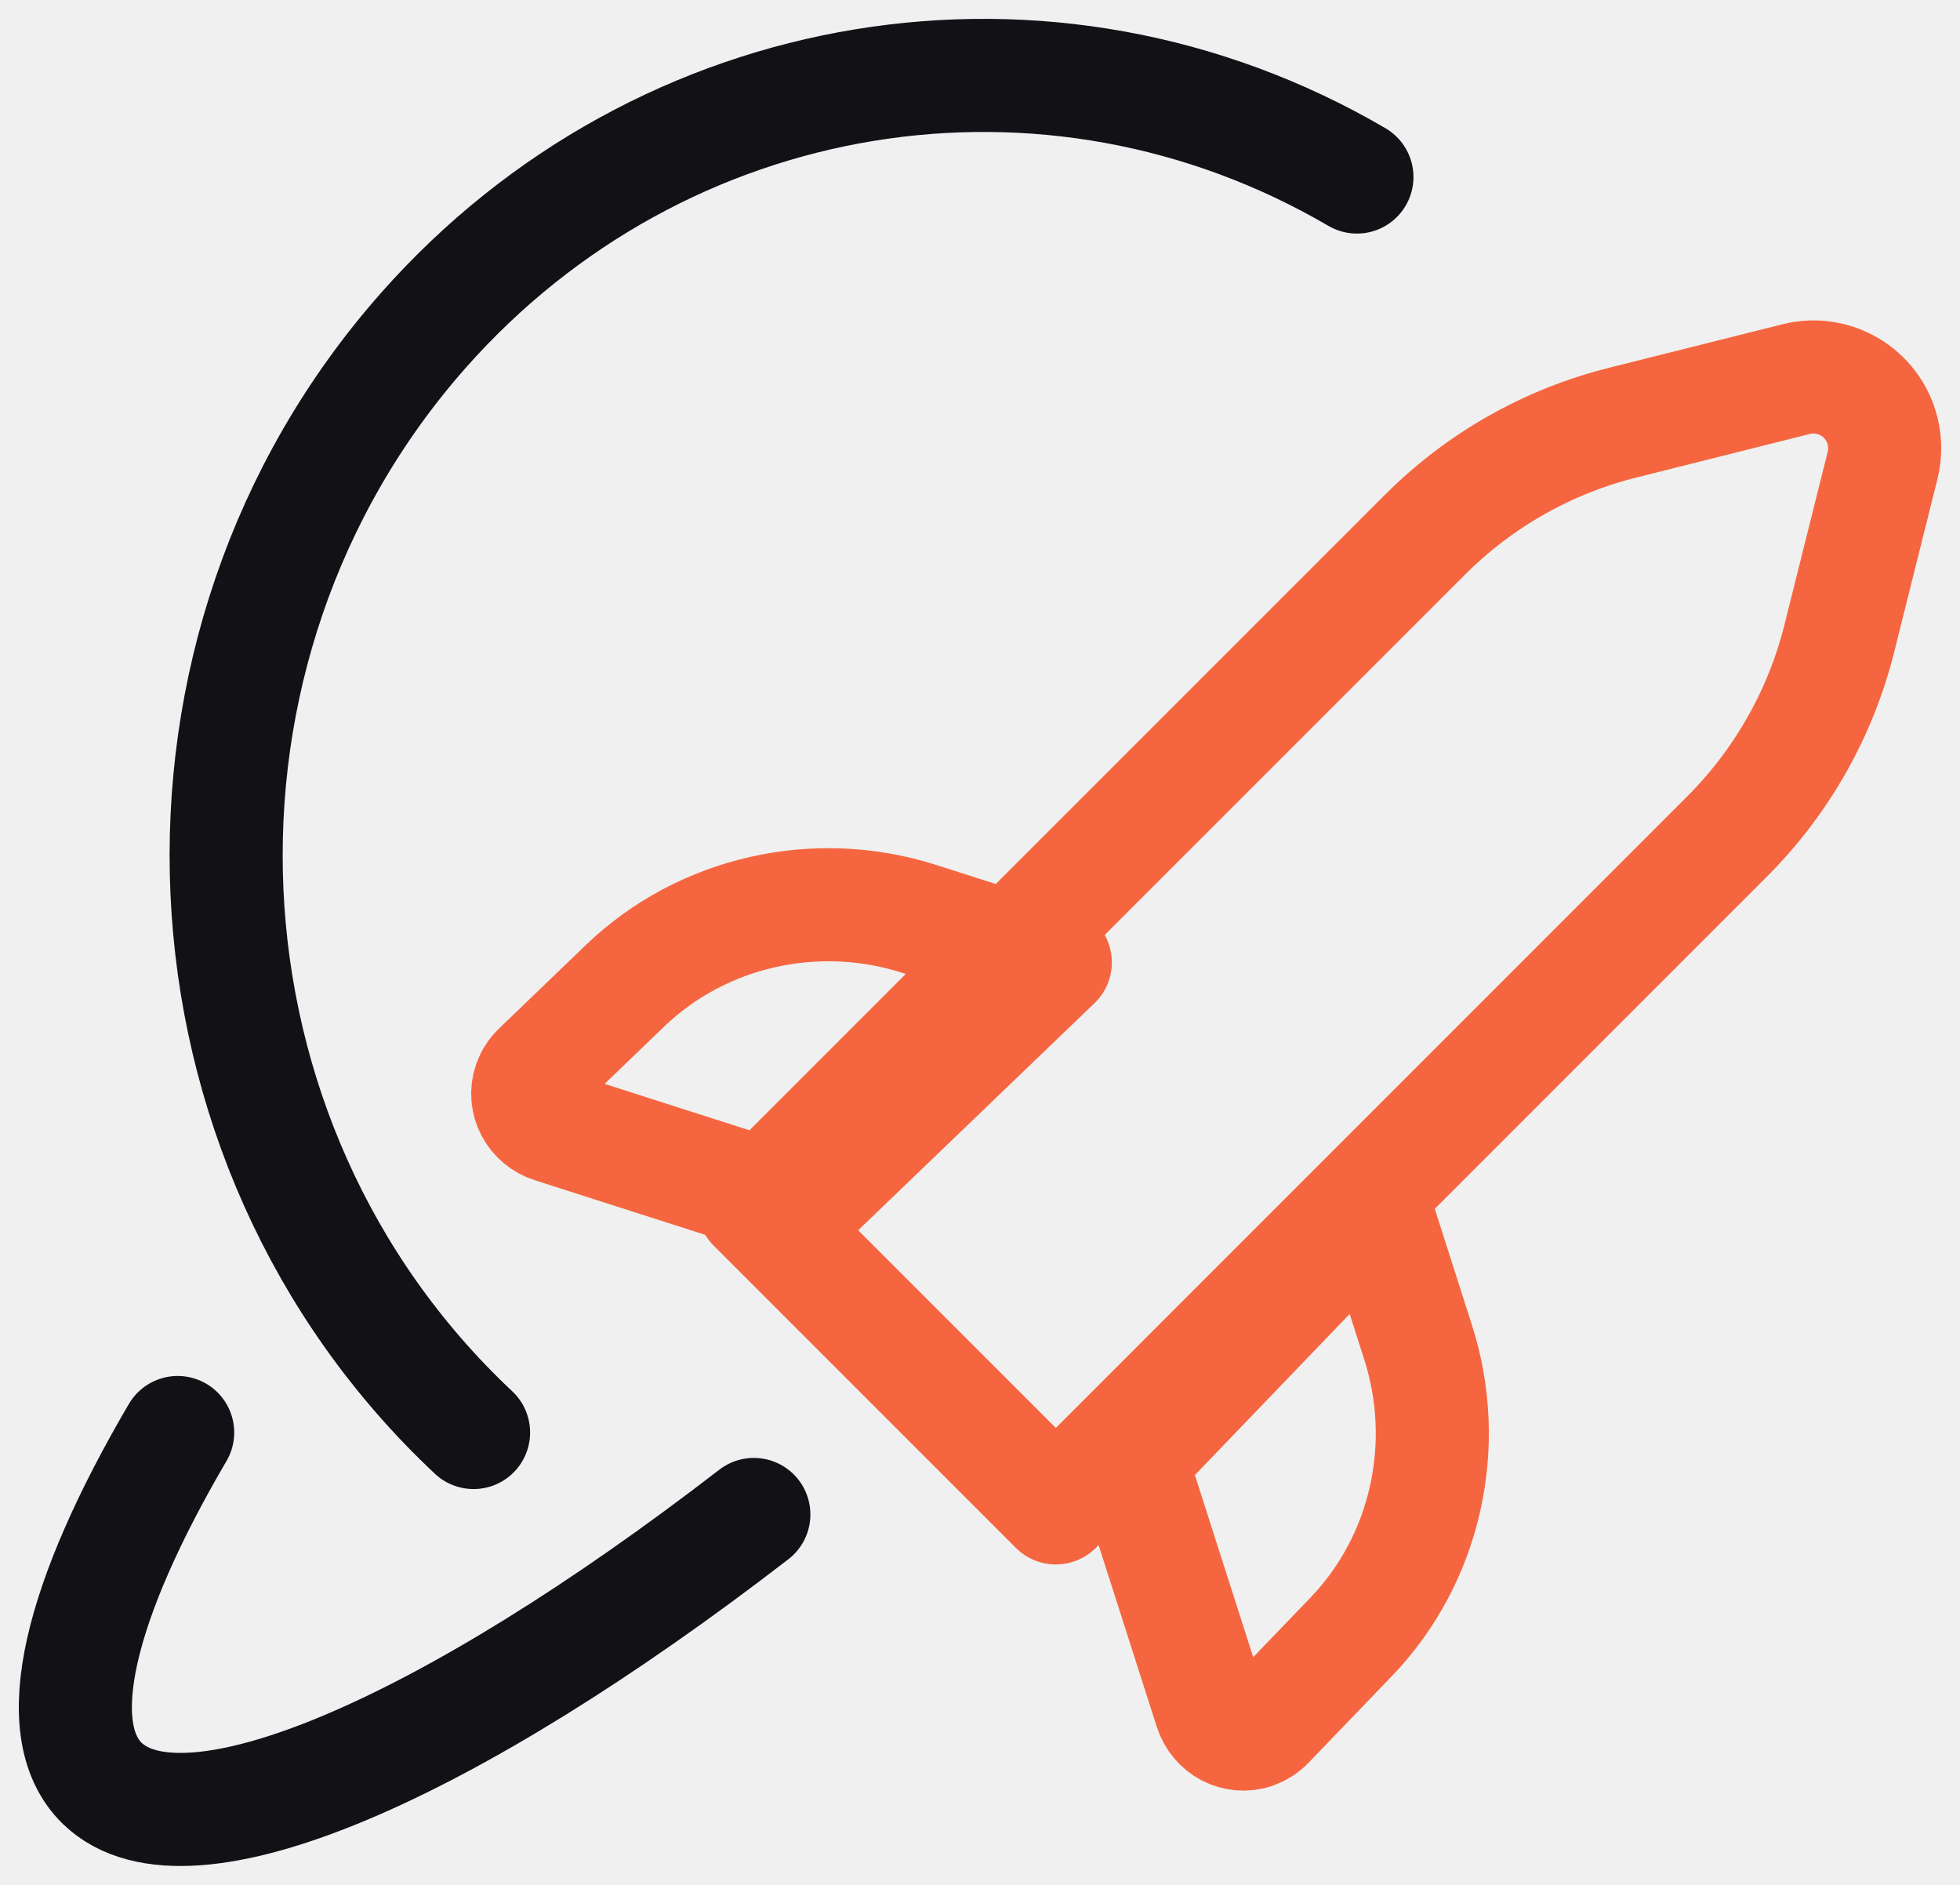
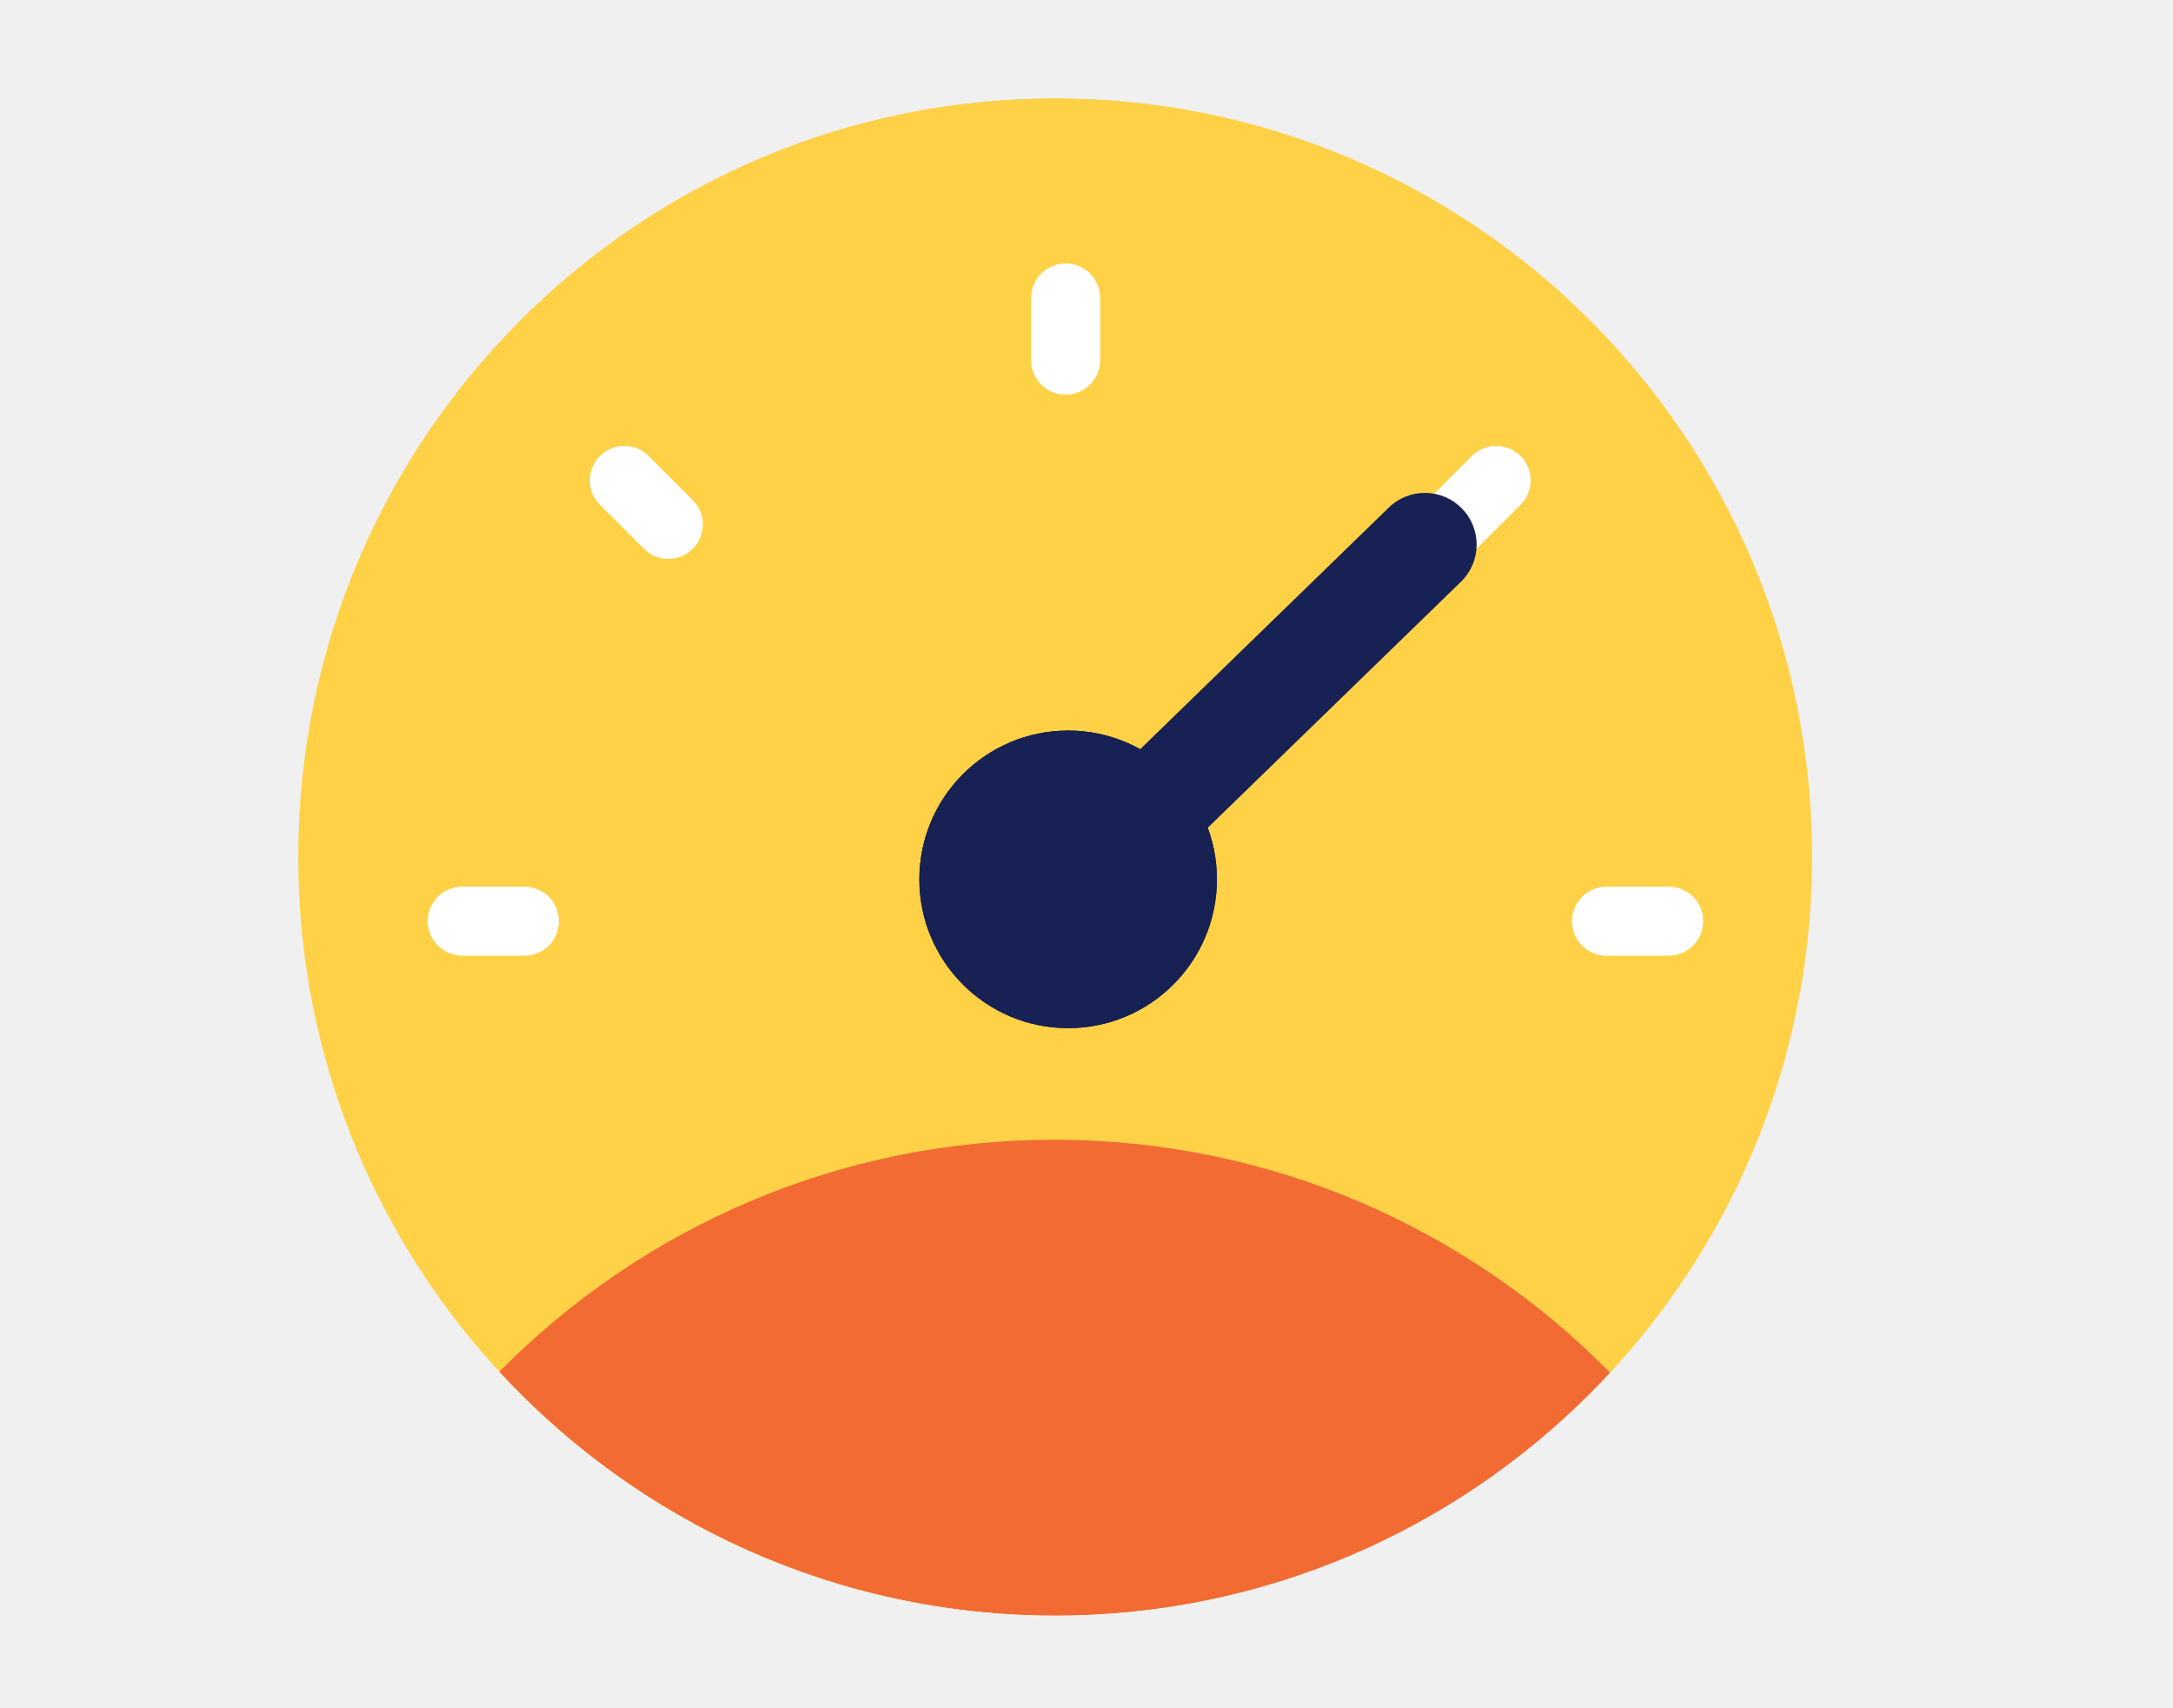
- <svg xmlns="http://www.w3.org/2000/svg" height="25" viewBox="0 0 26 25" width="26">
-   <g fill="none" fill-rule="evenodd" stroke-linecap="round" stroke-linejoin="round" stroke-width="1.5" transform="translate(1 1)">
-     <path d="m5.282 18c-4.102-3.848-4.399-10.392-.666-14.618 3.16-3.575 8.302-4.42 12.384-2.034" stroke="#121116" />
-     <path d="m1.357 18c-1.301 2.217-1.736 3.938-1.001 4.653 1.115 1.084 4.604-.449 8.644-3.566" stroke="#121116" />
-     <g stroke="#f56640">
-       <path d="m13.006 19-4.006-4.006 8.904-8.903c.726-.726 1.636-1.241 2.633-1.488l2.291-.575c.506-.126 1.018.182 1.145.688.037.15.037.307 0 .457l-.573 2.291c-.248.996-.764 1.905-1.491 2.632z" />
-       <path d="m9.632 15-3.306-1.059c-.249-.079-.384-.338-.302-.578.024-.068.063-.13.116-.181l1.152-1.108c1.022-.982 2.532-1.325 3.903-.886l1.804.577z" />
-       <path d="m14 18.367 1.059 3.307c.079.249.338.384.578.302.068-.024.13-.063.181-.116l1.108-1.152c.982-1.022 1.325-2.532.886-3.903l-.577-1.804z" />
-     </g>
+ <svg xmlns="http://www.w3.org/2000/svg" width="42" height="33" viewBox="0 0 42 33" fill="none">
+   <mask id="mask0_779_15959" style="mask-type:alpha" maskUnits="userSpaceOnUse" x="5" y="1" width="31" height="31">
+     <path d="M20.376 31.227C12.286 31.227 5.728 24.662 5.728 16.563C5.728 8.464 12.286 1.898 20.376 1.898C28.466 1.898 35.024 8.464 35.024 16.563C35.024 24.662 28.466 31.227 20.376 31.227Z" fill="#FFC401" />
+   </mask>
+   <g mask="url(#mask0_779_15959)">
+     <path d="M20.413 31.227C12.323 31.227 5.765 24.662 5.765 16.563C5.765 8.464 12.323 1.898 20.413 1.898C28.503 1.898 35.062 8.464 35.062 16.563C35.062 24.662 28.503 31.227 20.413 31.227Z" fill="#FFD147" />
+     <path fill-rule="evenodd" clip-rule="evenodd" d="M9.652 26.512C12.328 29.411 16.159 31.227 20.413 31.227C24.649 31.227 28.464 29.427 31.139 26.551C28.402 23.76 24.591 22.029 20.376 22.029C16.181 22.029 12.386 23.744 9.652 26.512Z" fill="#F26B32" />
  </g>
+   <path d="M8.267 17.804C8.267 17.436 8.565 17.138 8.933 17.138H10.136C10.504 17.138 10.803 17.436 10.803 17.804C10.803 18.173 10.504 18.471 10.136 18.471H8.933C8.565 18.471 8.267 18.173 8.267 17.804Z" fill="white" />
+   <path d="M11.596 8.814C11.856 8.554 12.278 8.554 12.539 8.814L13.389 9.665C13.65 9.925 13.65 10.347 13.389 10.607C13.129 10.868 12.707 10.868 12.447 10.607L11.596 9.757C11.336 9.497 11.336 9.075 11.596 8.814Z" fill="white" />
+   <path d="M29.389 8.814C29.129 8.554 28.707 8.554 28.447 8.814L27.596 9.665C27.336 9.925 27.336 10.347 27.596 10.607C27.856 10.868 28.279 10.868 28.539 10.607L29.389 9.757C29.65 9.497 29.65 9.075 29.389 8.814Z" fill="white" />
+   <path d="M32.92 17.804C32.92 17.436 32.621 17.138 32.253 17.138H31.05C30.682 17.138 30.384 17.436 30.384 17.804C30.384 18.173 30.682 18.471 31.05 18.471H32.253C32.621 18.471 32.92 18.173 32.92 17.804Z" fill="white" />
+   <path d="M20.597 5.092C20.965 5.092 21.264 5.39 21.264 5.758L21.264 6.961C21.264 7.329 20.965 7.628 20.597 7.628C20.229 7.628 19.93 7.329 19.93 6.961L19.93 5.758C19.93 5.39 20.229 5.092 20.597 5.092Z" fill="white" />
+   <path fill-rule="evenodd" clip-rule="evenodd" d="M28.258 9.83C28.643 10.226 28.634 10.859 28.238 11.244L22.091 17.216C21.695 17.601 21.062 17.592 20.677 17.196C20.293 16.8 20.302 16.167 20.698 15.782L26.844 9.809C27.24 9.424 27.873 9.434 28.258 9.83Z" fill="#172153" />
+   <path d="M23.521 16.996C23.521 18.584 22.233 19.872 20.645 19.872C19.057 19.872 17.769 18.584 17.769 16.996C17.769 15.408 19.057 14.12 20.645 14.12C22.233 14.12 23.521 15.408 23.521 16.996Z" fill="#172153" />
+   <path fill-rule="evenodd" clip-rule="evenodd" d="M20.645 19.153C21.836 19.153 22.802 18.187 22.802 16.996C22.802 15.805 21.836 14.839 20.645 14.839C19.454 14.839 18.488 15.805 18.488 16.996C18.488 18.187 19.454 19.153 20.645 19.153ZM20.645 19.872C22.233 19.872 23.521 18.584 23.521 16.996C23.521 15.408 22.233 14.12 20.645 14.12C19.057 14.12 17.769 15.408 17.769 16.996C17.769 18.584 19.057 19.872 20.645 19.872Z" fill="#172153" />
</svg>
